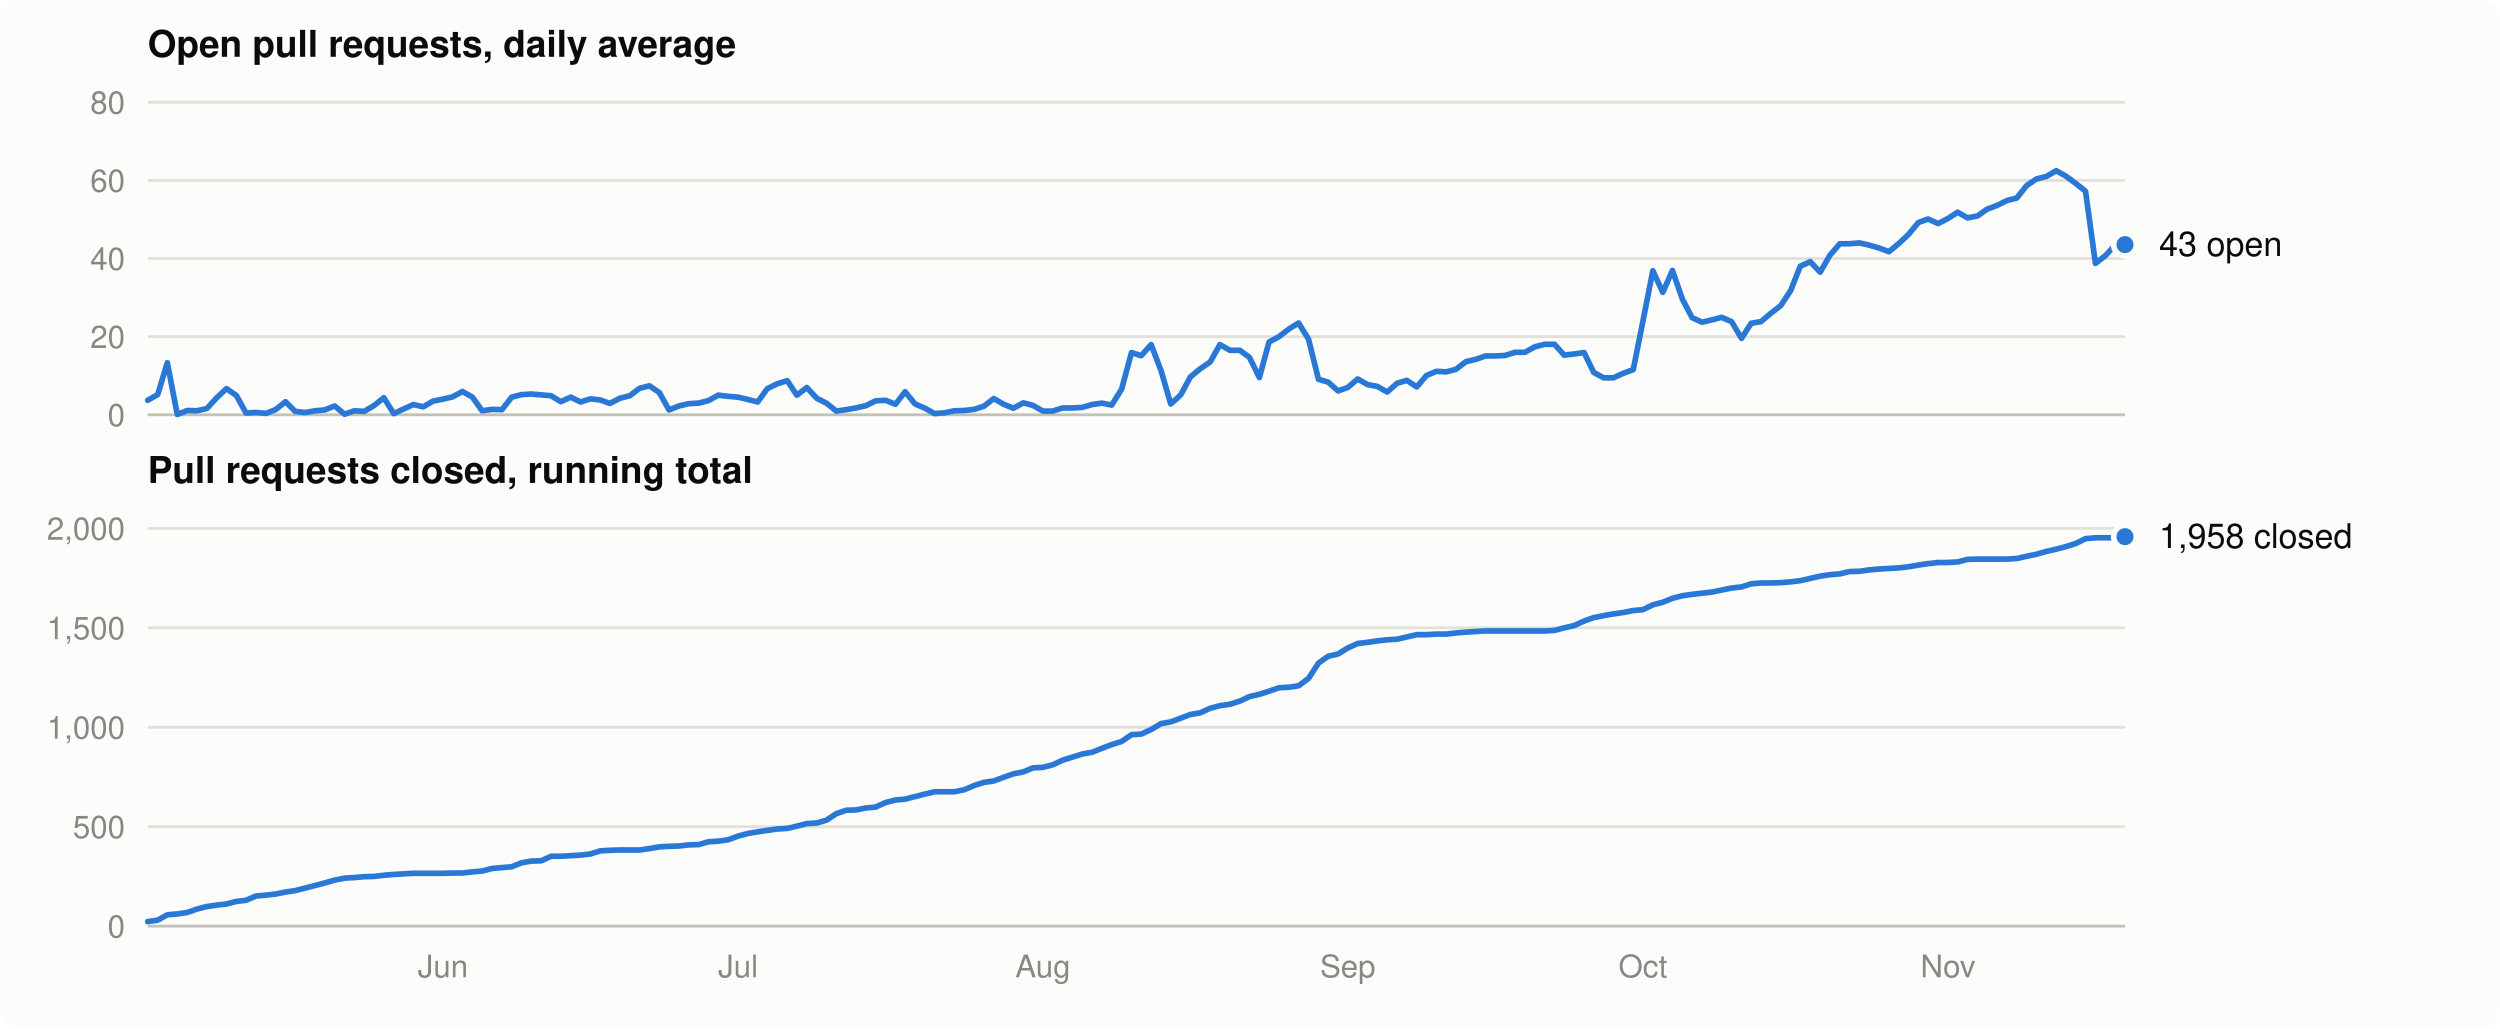
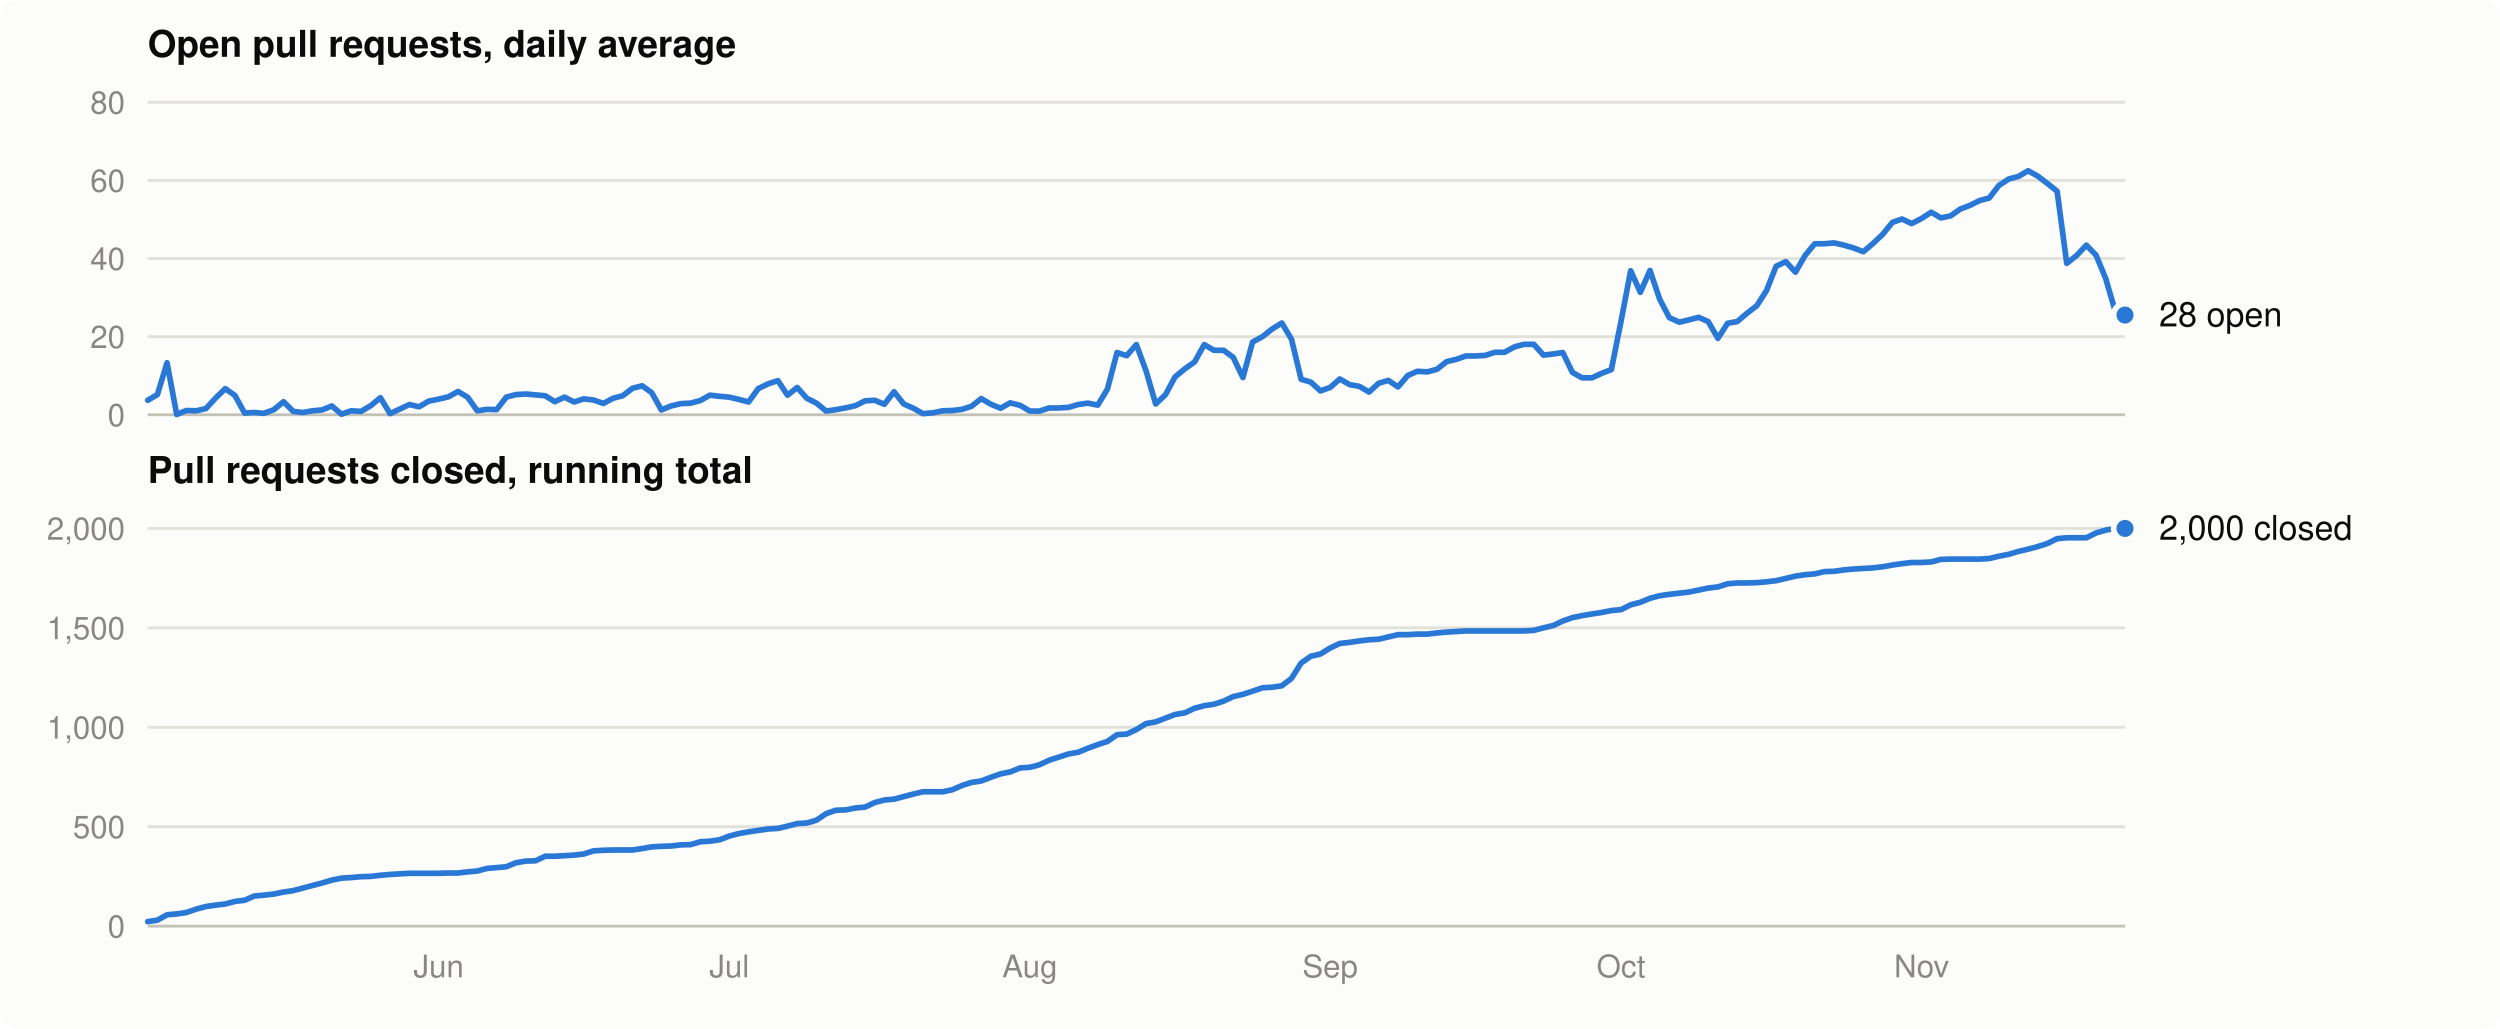
<svg xmlns="http://www.w3.org/2000/svg" width="880" height="362" viewBox="0 0 880 362" role="img" aria-labelledby="t d" font-family="-apple-system, BlinkMacSystemFont, 'Segoe UI', Helvetica, Arial, sans-serif">
  <rect width="100%" height="100%" rx="6" fill="#fcfcfb" />
  <text x="52.0" y="20.0" fill="#0b0b0b" font-size="13" font-weight="600" text-anchor="start">Open pull requests, daily average</text>
  <line x1="52" y1="146.0" x2="748" y2="146.0" stroke="#c3c2b7" stroke-width="1" />
  <text x="44.0" y="150.0" fill="#898781" font-size="11" font-weight="400" text-anchor="end">0</text>
  <line x1="52" y1="118.5" x2="748" y2="118.5" stroke="#e1e0d9" stroke-width="1" />
  <text x="44.0" y="122.5" fill="#898781" font-size="11" font-weight="400" text-anchor="end">20</text>
  <line x1="52" y1="91.0" x2="748" y2="91.0" stroke="#e1e0d9" stroke-width="1" />
  <text x="44.0" y="95.0" fill="#898781" font-size="11" font-weight="400" text-anchor="end">40</text>
  <line x1="52" y1="63.5" x2="748" y2="63.5" stroke="#e1e0d9" stroke-width="1" />
  <text x="44.0" y="67.5" fill="#898781" font-size="11" font-weight="400" text-anchor="end">60</text>
  <line x1="52" y1="36.0" x2="748" y2="36.0" stroke="#e1e0d9" stroke-width="1" />
  <text x="44.0" y="40.0" fill="#898781" font-size="11" font-weight="400" text-anchor="end">80</text>
-   <path d="M52.0,140.9 L55.5,138.9 L58.9,127.7 L62.4,145.9 L65.9,144.5 L69.3,144.6 L72.8,143.8 L76.2,140.1 L79.7,136.8 L83.2,139.2 L86.6,145.4 L90.1,145.2 L93.6,145.5 L97.0,144.2 L100.5,141.4 L103.9,144.8 L107.4,145.2 L110.9,144.6 L114.3,144.3 L117.8,142.9 L121.3,145.8 L124.7,144.6 L128.2,144.8 L131.6,142.8 L135.1,140.0 L138.6,145.6 L142.0,144.0 L145.5,142.4 L149.0,143.2 L152.4,141.2 L155.9,140.5 L159.3,139.7 L162.8,137.8 L166.3,139.8 L169.7,144.6 L173.2,144.1 L176.7,144.2 L180.1,139.8 L183.6,138.9 L187.0,138.7 L190.5,139.0 L194.0,139.3 L197.4,141.4 L200.9,139.8 L204.4,141.5 L207.8,140.4 L211.3,140.8 L214.7,142.0 L218.2,140.2 L221.7,139.3 L225.1,136.7 L228.6,135.8 L232.1,138.2 L235.5,144.3 L239.0,142.9 L242.4,142.1 L245.9,141.9 L249.4,141.0 L252.8,139.1 L256.3,139.5 L259.8,139.8 L263.2,140.6 L266.7,141.5 L270.1,136.8 L273.6,135.1 L277.1,134.0 L280.5,139.1 L284.0,136.4 L287.5,140.2 L290.9,141.9 L294.4,144.7 L297.9,144.2 L301.3,143.6 L304.8,142.8 L308.2,141.1 L311.7,140.9 L315.2,142.3 L318.6,137.9 L322.1,142.2 L325.6,143.7 L329.0,145.6 L332.5,145.3 L335.9,144.6 L339.4,144.5 L342.9,144.1 L346.3,143.0 L349.8,140.3 L353.3,142.3 L356.7,143.7 L360.2,141.8 L363.6,142.7 L367.1,144.7 L370.6,144.7 L374.0,143.6 L377.5,143.6 L381.0,143.4 L384.4,142.4 L387.9,141.9 L391.3,142.6 L394.8,137.0 L398.3,124.1 L401.7,125.2 L405.2,121.3 L408.7,130.5 L412.1,142.2 L415.6,139.0 L419.0,132.7 L422.5,129.8 L426.0,127.4 L429.4,121.3 L432.9,123.3 L436.4,123.3 L439.8,125.8 L443.3,132.9 L446.7,120.4 L450.2,118.5 L453.7,115.8 L457.1,113.7 L460.6,119.4 L464.1,133.5 L467.5,134.5 L471.0,137.6 L474.4,136.4 L477.9,133.4 L481.4,135.4 L484.8,136.0 L488.3,138.0 L491.8,134.9 L495.2,133.9 L498.7,136.2 L502.1,132.2 L505.6,130.7 L509.1,130.9 L512.5,130.0 L516.0,127.3 L519.5,126.5 L522.9,125.3 L526.4,125.3 L529.9,125.1 L533.3,124.0 L536.8,124.0 L540.2,122.1 L543.7,121.2 L547.2,121.2 L550.6,125.0 L554.1,124.6 L557.6,124.1 L561.0,131.1 L564.5,133.0 L567.9,133.0 L571.4,131.4 L574.9,130.1 L578.3,113.1 L581.8,95.3 L585.3,102.9 L588.7,95.2 L592.2,105.3 L595.6,111.8 L599.1,113.4 L602.6,112.6 L606.0,111.7 L609.5,113.2 L613.0,119.1 L616.4,113.8 L619.9,113.2 L623.3,110.3 L626.8,107.6 L630.3,102.3 L633.7,93.7 L637.2,92.1 L640.7,95.8 L644.1,89.9 L647.6,85.8 L651.0,85.8 L654.5,85.5 L658.0,86.3 L661.4,87.3 L664.9,88.6 L668.4,85.7 L671.8,82.5 L675.3,78.3 L678.7,77.1 L682.2,78.7 L685.7,76.9 L689.1,74.7 L692.6,76.7 L696.1,76.0 L699.5,73.6 L703.0,72.3 L706.4,70.6 L709.9,69.7 L713.4,65.3 L716.8,63.0 L720.3,62.1 L723.8,60.1 L727.2,62.0 L730.7,64.6 L734.1,67.3 L737.6,92.7 L741.1,90.0 L744.5,86.3 L748.0,86.1" fill="none" stroke="#2a78d6" stroke-width="2" stroke-linejoin="round" stroke-linecap="round" />
-   <circle cx="748.0" cy="86.1" r="4" fill="#2a78d6" stroke="#fcfcfb" stroke-width="2" />
-   <text x="760.0" y="90.1" fill="#0b0b0b" font-size="12" font-weight="400" text-anchor="start">43 open</text>
+   <path d="M52.0,140.9 L55.4,138.9 L58.8,127.7 L62.2,145.9 L65.6,144.5 L69.1,144.6 L72.5,143.8 L75.9,140.1 L79.3,136.8 L82.7,139.2 L86.1,145.4 L89.5,145.2 L92.9,145.5 L96.4,144.2 L99.8,141.4 L103.2,144.8 L106.6,145.2 L110.0,144.6 L113.4,144.3 L116.8,142.9 L120.2,145.8 L123.6,144.6 L127.1,144.8 L130.5,142.8 L133.9,140.0 L137.3,145.6 L140.7,144.0 L144.1,142.4 L147.5,143.2 L150.9,141.2 L154.4,140.5 L157.8,139.7 L161.2,137.8 L164.6,139.8 L168.0,144.6 L171.4,144.1 L174.8,144.2 L178.2,139.8 L181.6,138.9 L185.1,138.7 L188.5,139.0 L191.9,139.3 L195.3,141.4 L198.7,139.8 L202.1,141.5 L205.5,140.4 L208.9,140.8 L212.4,142.0 L215.8,140.2 L219.2,139.3 L222.6,136.7 L226.0,135.8 L229.4,138.2 L232.8,144.3 L236.2,142.9 L239.6,142.1 L243.1,141.9 L246.5,141.0 L249.9,139.1 L253.3,139.5 L256.7,139.8 L260.1,140.6 L263.5,141.5 L266.9,136.8 L270.4,135.1 L273.8,134.0 L277.2,139.1 L280.6,136.4 L284.0,140.2 L287.4,141.9 L290.8,144.7 L294.2,144.2 L297.6,143.6 L301.1,142.8 L304.5,141.1 L307.9,140.9 L311.3,142.3 L314.7,137.9 L318.1,142.2 L321.5,143.7 L324.9,145.6 L328.4,145.3 L331.8,144.6 L335.2,144.5 L338.6,144.1 L342.0,143.0 L345.4,140.3 L348.8,142.3 L352.2,143.7 L355.6,141.8 L359.1,142.7 L362.5,144.7 L365.9,144.7 L369.3,143.6 L372.7,143.6 L376.1,143.4 L379.5,142.4 L382.9,141.9 L386.4,142.6 L389.8,137.0 L393.2,124.1 L396.6,125.2 L400.0,121.3 L403.4,130.5 L406.8,142.2 L410.2,139.0 L413.6,132.7 L417.1,129.8 L420.5,127.4 L423.9,121.3 L427.3,123.3 L430.7,123.3 L434.1,125.8 L437.5,132.9 L440.9,120.4 L444.4,118.5 L447.8,115.8 L451.2,113.7 L454.6,119.4 L458.0,133.5 L461.4,134.5 L464.8,137.6 L468.2,136.4 L471.6,133.4 L475.1,135.4 L478.5,136.0 L481.9,138.0 L485.3,134.9 L488.7,133.9 L492.1,136.2 L495.5,132.2 L498.9,130.7 L502.4,130.9 L505.8,130.0 L509.2,127.3 L512.6,126.5 L516.0,125.3 L519.4,125.3 L522.8,125.1 L526.2,124.0 L529.6,124.0 L533.1,122.1 L536.5,121.2 L539.9,121.2 L543.3,125.0 L546.7,124.6 L550.1,124.1 L553.5,131.1 L556.9,133.0 L560.4,133.0 L563.8,131.4 L567.2,130.1 L570.6,113.1 L574.0,95.3 L577.4,102.9 L580.8,95.2 L584.2,105.3 L587.6,111.8 L591.1,113.4 L594.5,112.6 L597.9,111.7 L601.3,113.2 L604.7,119.1 L608.1,113.8 L611.5,113.2 L614.9,110.3 L618.4,107.6 L621.8,102.3 L625.2,93.7 L628.6,92.1 L632.0,95.8 L635.4,89.9 L638.8,85.8 L642.2,85.8 L645.6,85.5 L649.1,86.3 L652.5,87.3 L655.9,88.6 L659.3,85.7 L662.7,82.5 L666.1,78.3 L669.5,77.1 L672.9,78.7 L676.4,76.9 L679.8,74.7 L683.2,76.7 L686.6,76.0 L690.0,73.6 L693.4,72.3 L696.8,70.6 L700.2,69.7 L703.6,65.3 L707.1,63.0 L710.5,62.1 L713.9,60.1 L717.3,62.0 L720.7,64.6 L724.1,67.3 L727.5,92.7 L730.9,90.0 L734.4,86.3 L737.8,89.8 L741.2,98.0 L744.6,109.7 L748.0,110.9" fill="none" stroke="#2a78d6" stroke-width="2" stroke-linejoin="round" stroke-linecap="round" />
+   <circle cx="748.0" cy="110.9" r="4" fill="#2a78d6" stroke="#fcfcfb" stroke-width="2" />
+   <text x="760.0" y="114.9" fill="#0b0b0b" font-size="12" font-weight="400" text-anchor="start">28 open</text>
  <text x="52.0" y="170.0" fill="#0b0b0b" font-size="13" font-weight="600" text-anchor="start">Pull requests closed, running total</text>
  <line x1="52" y1="326.0" x2="748" y2="326.0" stroke="#c3c2b7" stroke-width="1" />
  <text x="44.0" y="330.0" fill="#898781" font-size="11" font-weight="400" text-anchor="end">0</text>
  <line x1="52" y1="291.0" x2="748" y2="291.0" stroke="#e1e0d9" stroke-width="1" />
  <text x="44.0" y="295.0" fill="#898781" font-size="11" font-weight="400" text-anchor="end">500</text>
  <line x1="52" y1="256.0" x2="748" y2="256.0" stroke="#e1e0d9" stroke-width="1" />
  <text x="44.0" y="260.0" fill="#898781" font-size="11" font-weight="400" text-anchor="end">1,000</text>
  <line x1="52" y1="221.0" x2="748" y2="221.0" stroke="#e1e0d9" stroke-width="1" />
  <text x="44.0" y="225.0" fill="#898781" font-size="11" font-weight="400" text-anchor="end">1,500</text>
  <line x1="52" y1="186.0" x2="748" y2="186.0" stroke="#e1e0d9" stroke-width="1" />
  <text x="44.0" y="190.0" fill="#898781" font-size="11" font-weight="400" text-anchor="end">2,000</text>
-   <path d="M52.0,324.4 L55.5,323.9 L58.9,322.0 L62.4,321.7 L65.9,321.2 L69.3,320.0 L72.8,319.1 L76.2,318.6 L79.7,318.2 L83.2,317.3 L86.6,316.9 L90.1,315.4 L93.6,315.1 L97.0,314.7 L100.5,314.0 L103.9,313.5 L107.4,312.6 L110.9,311.7 L114.3,310.8 L117.8,309.8 L121.3,309.1 L124.7,308.9 L128.2,308.6 L131.6,308.5 L135.1,308.1 L138.6,307.8 L142.0,307.6 L145.5,307.4 L149.0,307.4 L152.4,307.4 L155.9,307.4 L159.3,307.3 L162.8,307.3 L166.3,306.9 L169.7,306.6 L173.2,305.7 L176.7,305.4 L180.1,305.1 L183.6,303.7 L187.0,303.1 L190.5,303.0 L194.0,301.4 L197.4,301.4 L200.9,301.2 L204.4,301.0 L207.8,300.6 L211.3,299.5 L214.7,299.3 L218.2,299.2 L221.7,299.2 L225.1,299.2 L228.6,298.7 L232.1,298.1 L235.5,297.9 L239.0,297.8 L242.4,297.4 L245.9,297.3 L249.4,296.3 L252.8,296.1 L256.3,295.6 L259.8,294.3 L263.2,293.4 L266.7,292.8 L270.1,292.3 L273.6,291.8 L277.1,291.6 L280.5,290.8 L284.0,289.9 L287.5,289.7 L290.9,288.7 L294.4,286.4 L297.9,285.2 L301.3,285.1 L304.8,284.4 L308.2,284.1 L311.7,282.5 L315.2,281.6 L318.6,281.3 L322.1,280.4 L325.6,279.5 L329.0,278.7 L332.5,278.7 L335.9,278.7 L339.4,278.0 L342.9,276.5 L346.3,275.4 L349.8,274.9 L353.3,273.6 L356.7,272.4 L360.2,271.7 L363.6,270.3 L367.1,270.1 L370.6,269.2 L374.0,267.6 L377.5,266.5 L381.0,265.4 L384.4,264.8 L387.9,263.4 L391.3,262.1 L394.8,261.0 L398.3,258.6 L401.7,258.4 L405.2,256.8 L408.7,254.7 L412.1,254.1 L415.6,252.8 L419.0,251.5 L422.5,250.9 L426.0,249.3 L429.4,248.4 L432.9,247.9 L436.4,246.8 L439.8,245.2 L443.3,244.4 L446.7,243.3 L450.2,242.1 L453.7,241.9 L457.1,241.4 L460.6,238.8 L464.1,233.4 L467.5,231.0 L471.0,230.2 L474.4,228.1 L477.9,226.5 L481.4,226.1 L484.8,225.6 L488.3,225.2 L491.8,225.0 L495.2,224.2 L498.7,223.4 L502.1,223.4 L505.6,223.2 L509.1,223.2 L512.5,222.8 L516.0,222.5 L519.5,222.3 L522.9,222.1 L526.4,222.1 L529.9,222.1 L533.3,222.1 L536.8,222.1 L540.2,222.1 L543.7,222.1 L547.2,221.9 L550.6,221.0 L554.1,220.2 L557.6,218.6 L561.0,217.4 L564.5,216.7 L567.9,216.1 L571.4,215.6 L574.9,214.9 L578.3,214.6 L581.8,212.9 L585.3,212.0 L588.7,210.6 L592.2,209.7 L595.6,209.2 L599.1,208.8 L602.6,208.4 L606.0,207.7 L609.5,207.0 L613.0,206.6 L616.4,205.5 L619.9,205.2 L623.3,205.2 L626.8,205.1 L630.3,204.8 L633.7,204.4 L637.2,203.6 L640.7,202.8 L644.1,202.3 L647.6,202.0 L651.0,201.2 L654.5,201.1 L658.0,200.6 L661.4,200.3 L664.9,200.1 L668.4,199.9 L671.8,199.5 L675.3,198.9 L678.7,198.4 L682.2,198.0 L685.7,198.0 L689.1,197.8 L692.6,196.9 L696.1,196.8 L699.5,196.8 L703.0,196.8 L706.4,196.8 L709.9,196.6 L713.4,195.8 L716.8,195.1 L720.3,194.1 L723.8,193.3 L727.2,192.4 L730.7,191.3 L734.1,189.6 L737.6,189.3 L741.1,189.3 L744.5,189.3 L748.0,188.9" fill="none" stroke="#2a78d6" stroke-width="2" stroke-linejoin="round" stroke-linecap="round" />
-   <circle cx="748.0" cy="188.9" r="4" fill="#2a78d6" stroke="#fcfcfb" stroke-width="2" />
-   <text x="760.0" y="192.9" fill="#0b0b0b" font-size="12" font-weight="400" text-anchor="start">1,958 closed</text>
-   <text x="155.9" y="344.0" fill="#898781" font-size="11" font-weight="400" text-anchor="middle">Jun</text>
-   <text x="259.8" y="344.0" fill="#898781" font-size="11" font-weight="400" text-anchor="middle">Jul</text>
-   <text x="367.1" y="344.0" fill="#898781" font-size="11" font-weight="400" text-anchor="middle">Aug</text>
-   <text x="474.4" y="344.0" fill="#898781" font-size="11" font-weight="400" text-anchor="middle">Sep</text>
-   <text x="578.3" y="344.0" fill="#898781" font-size="11" font-weight="400" text-anchor="middle">Oct</text>
-   <text x="685.7" y="344.0" fill="#898781" font-size="11" font-weight="400" text-anchor="middle">Nov</text>
+   <path d="M52.0,324.4 L55.4,323.9 L58.8,322.0 L62.2,321.7 L65.6,321.2 L69.1,320.0 L72.5,319.1 L75.9,318.6 L79.3,318.2 L82.7,317.3 L86.1,316.9 L89.5,315.4 L92.9,315.1 L96.4,314.7 L99.8,314.0 L103.2,313.5 L106.6,312.6 L110.0,311.7 L113.4,310.8 L116.8,309.8 L120.2,309.1 L123.6,308.9 L127.1,308.6 L130.5,308.5 L133.9,308.1 L137.3,307.8 L140.7,307.6 L144.1,307.4 L147.5,307.4 L150.9,307.4 L154.4,307.4 L157.8,307.3 L161.2,307.3 L164.6,306.9 L168.0,306.6 L171.4,305.7 L174.8,305.4 L178.2,305.1 L181.6,303.7 L185.1,303.1 L188.5,303.0 L191.9,301.4 L195.3,301.4 L198.7,301.2 L202.1,301.0 L205.5,300.6 L208.9,299.5 L212.4,299.3 L215.8,299.2 L219.2,299.2 L222.6,299.2 L226.0,298.7 L229.4,298.1 L232.8,297.9 L236.2,297.8 L239.6,297.4 L243.1,297.3 L246.5,296.3 L249.9,296.1 L253.3,295.6 L256.7,294.3 L260.1,293.4 L263.5,292.8 L266.9,292.3 L270.4,291.8 L273.8,291.6 L277.2,290.8 L280.6,289.9 L284.0,289.7 L287.4,288.7 L290.8,286.4 L294.2,285.2 L297.6,285.1 L301.1,284.4 L304.5,284.1 L307.9,282.5 L311.3,281.6 L314.7,281.3 L318.1,280.4 L321.5,279.5 L324.9,278.7 L328.4,278.7 L331.8,278.7 L335.2,278.0 L338.6,276.5 L342.0,275.4 L345.4,274.9 L348.8,273.6 L352.2,272.4 L355.6,271.7 L359.1,270.3 L362.5,270.1 L365.9,269.2 L369.3,267.6 L372.7,266.5 L376.1,265.4 L379.5,264.8 L382.9,263.4 L386.4,262.1 L389.8,261.0 L393.2,258.6 L396.6,258.4 L400.0,256.8 L403.4,254.7 L406.8,254.1 L410.2,252.8 L413.6,251.5 L417.1,250.9 L420.5,249.3 L423.9,248.4 L427.3,247.9 L430.7,246.8 L434.1,245.2 L437.5,244.4 L440.9,243.3 L444.4,242.1 L447.8,241.9 L451.2,241.4 L454.6,238.8 L458.0,233.4 L461.4,231.0 L464.8,230.2 L468.2,228.1 L471.6,226.5 L475.1,226.1 L478.5,225.6 L481.9,225.2 L485.3,225.0 L488.7,224.2 L492.1,223.4 L495.5,223.4 L498.9,223.2 L502.4,223.2 L505.8,222.8 L509.2,222.5 L512.6,222.3 L516.0,222.1 L519.4,222.1 L522.8,222.1 L526.2,222.1 L529.6,222.1 L533.1,222.1 L536.5,222.1 L539.9,221.9 L543.3,221.0 L546.7,220.2 L550.1,218.6 L553.5,217.4 L556.9,216.7 L560.4,216.1 L563.8,215.6 L567.2,214.9 L570.6,214.6 L574.0,212.9 L577.4,212.0 L580.8,210.6 L584.2,209.7 L587.6,209.2 L591.1,208.8 L594.5,208.4 L597.9,207.7 L601.3,207.0 L604.7,206.6 L608.1,205.5 L611.5,205.2 L614.9,205.2 L618.4,205.1 L621.8,204.8 L625.2,204.4 L628.6,203.6 L632.0,202.8 L635.4,202.3 L638.8,202.0 L642.2,201.2 L645.6,201.1 L649.1,200.6 L652.5,200.3 L655.9,200.1 L659.3,199.9 L662.7,199.5 L666.1,198.9 L669.5,198.4 L672.9,198.0 L676.4,198.0 L679.8,197.8 L683.2,196.9 L686.6,196.8 L690.0,196.8 L693.4,196.8 L696.8,196.8 L700.2,196.6 L703.6,195.8 L707.1,195.1 L710.5,194.1 L713.9,193.3 L717.3,192.4 L720.7,191.3 L724.1,189.6 L727.5,189.3 L730.9,189.3 L734.4,189.3 L737.8,187.6 L741.2,186.6 L744.6,186.0 L748.0,186.0" fill="none" stroke="#2a78d6" stroke-width="2" stroke-linejoin="round" stroke-linecap="round" />
+   <circle cx="748.0" cy="186.0" r="4" fill="#2a78d6" stroke="#fcfcfb" stroke-width="2" />
+   <text x="760.0" y="190.0" fill="#0b0b0b" font-size="12" font-weight="400" text-anchor="start">2,000 closed</text>
+   <text x="154.4" y="344.0" fill="#898781" font-size="11" font-weight="400" text-anchor="middle">Jun</text>
+   <text x="256.7" y="344.0" fill="#898781" font-size="11" font-weight="400" text-anchor="middle">Jul</text>
+   <text x="362.5" y="344.0" fill="#898781" font-size="11" font-weight="400" text-anchor="middle">Aug</text>
+   <text x="468.2" y="344.0" fill="#898781" font-size="11" font-weight="400" text-anchor="middle">Sep</text>
+   <text x="570.6" y="344.0" fill="#898781" font-size="11" font-weight="400" text-anchor="middle">Oct</text>
+   <text x="676.4" y="344.0" fill="#898781" font-size="11" font-weight="400" text-anchor="middle">Nov</text>
</svg>
